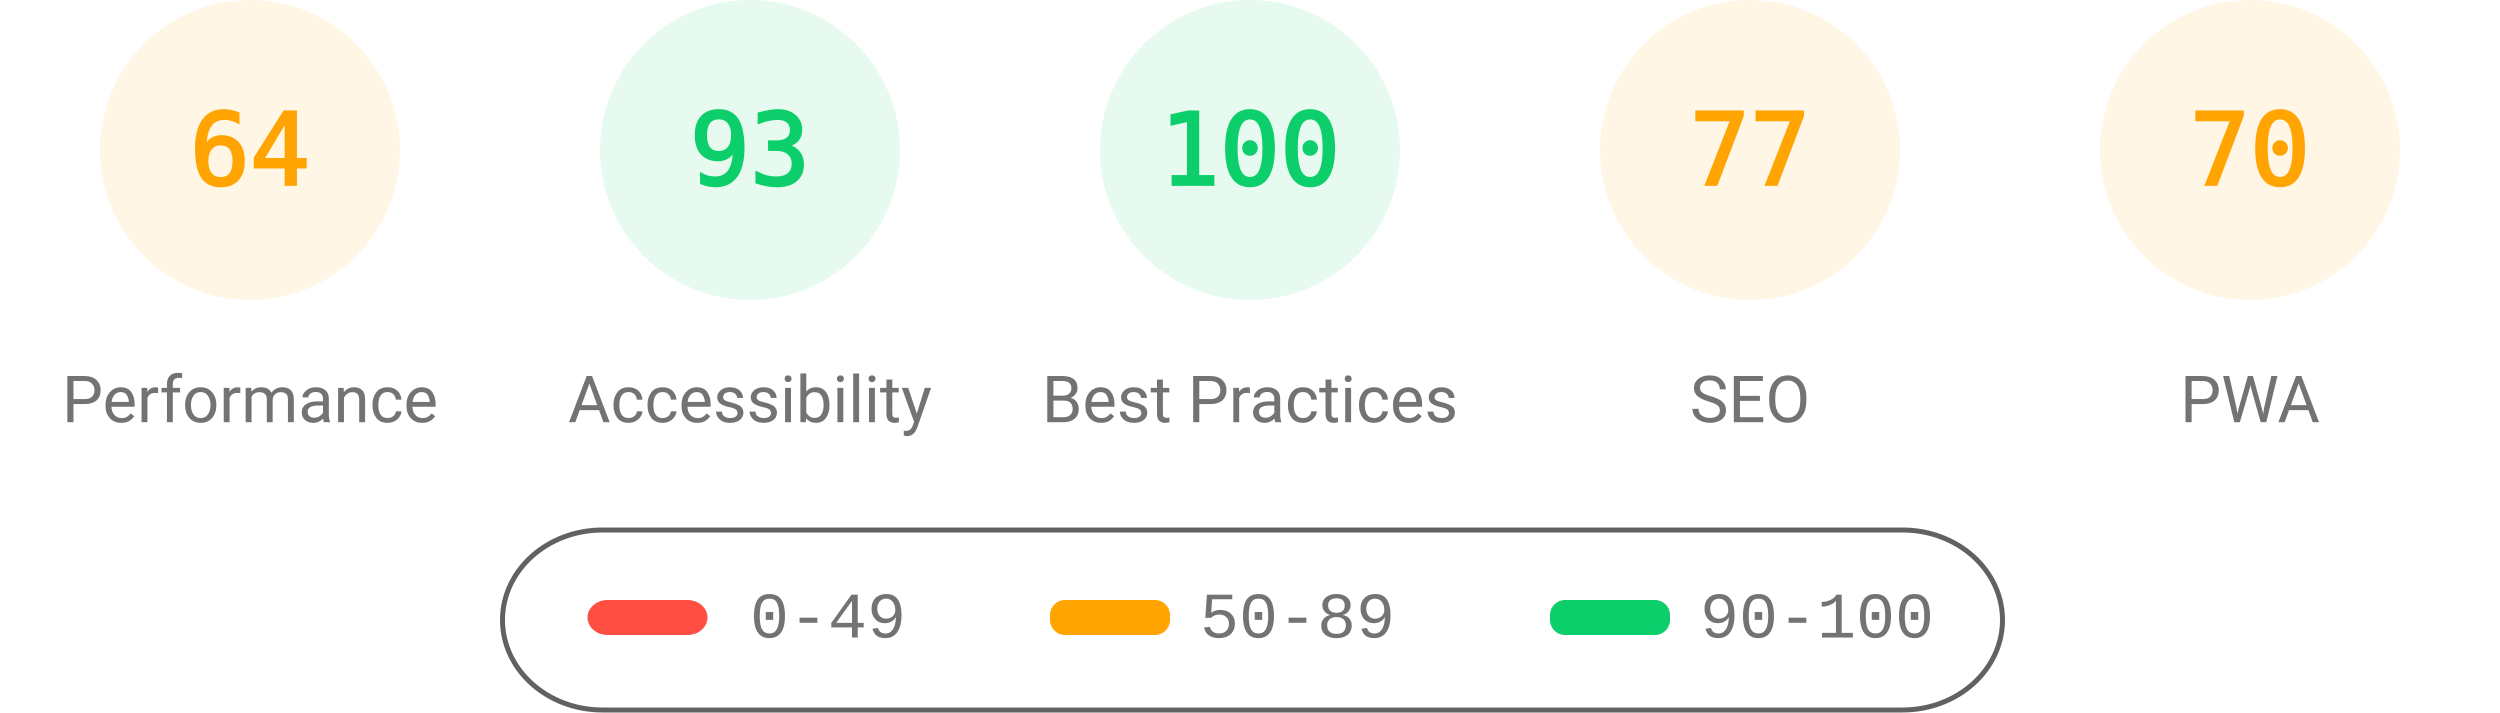
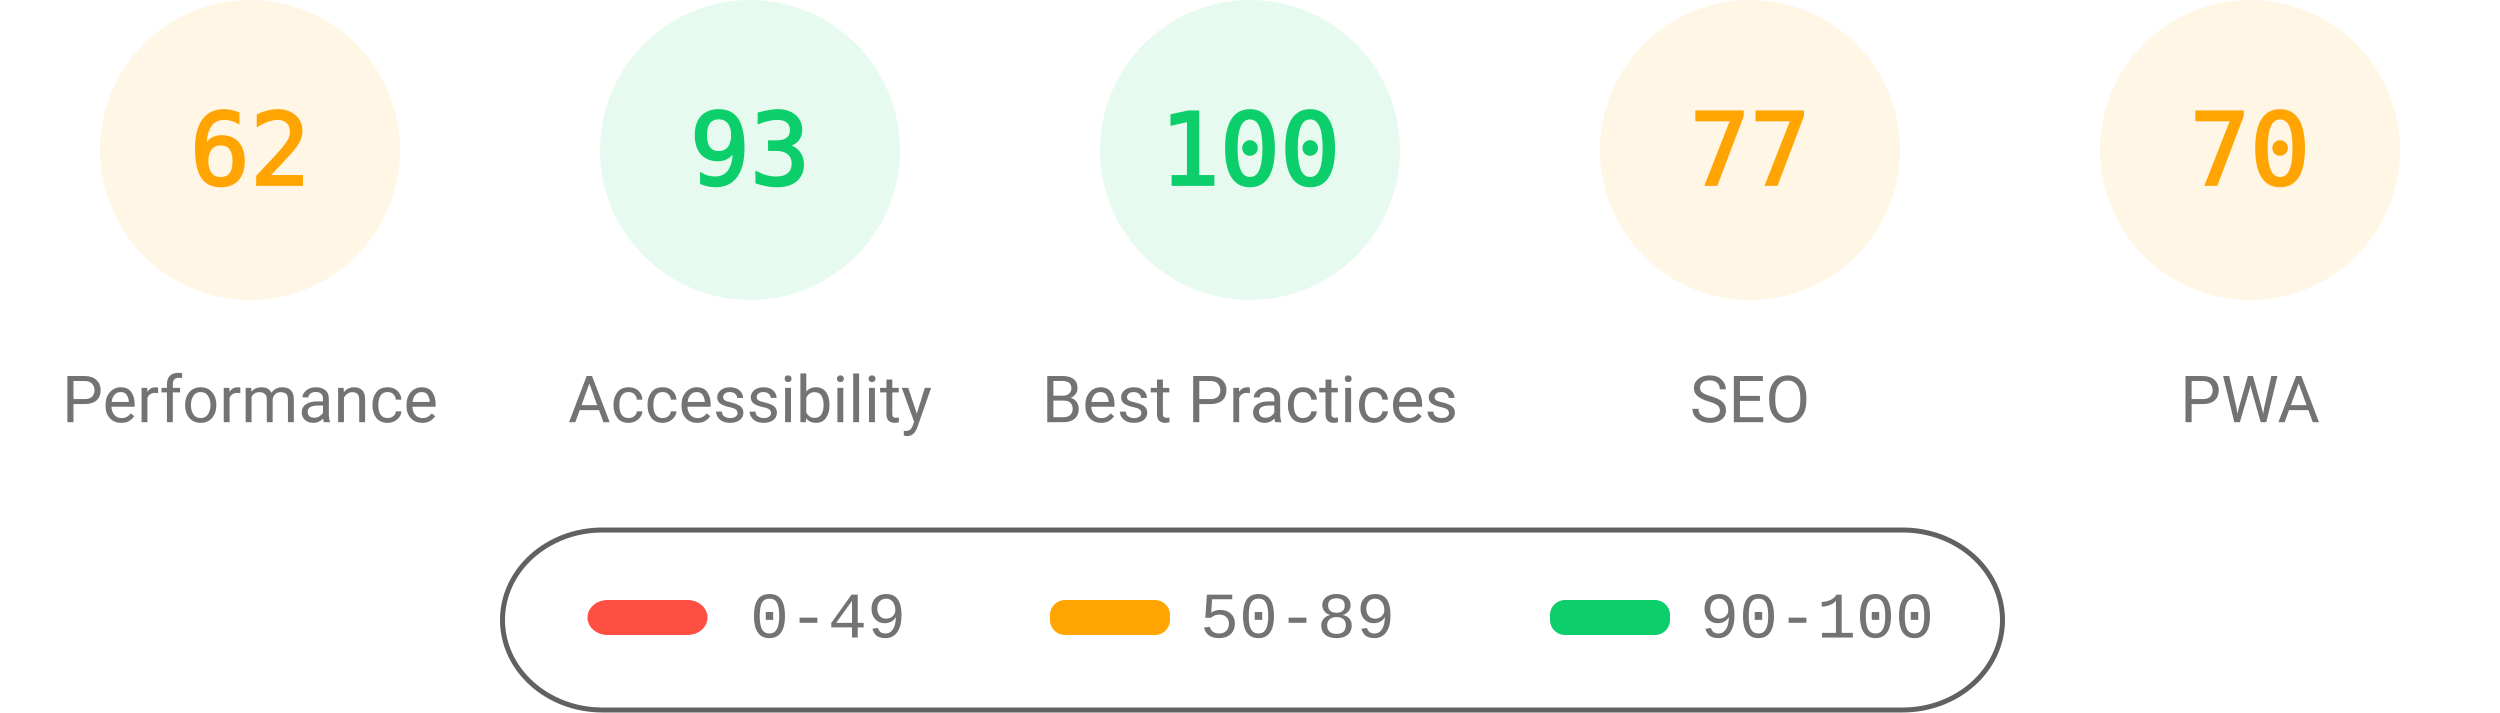
<svg xmlns="http://www.w3.org/2000/svg" fill="none" width="1000" height="285">
  <style>.gauge-base{opacity:.1}.gauge-arc{fill:none;animation-delay:250ms;stroke-linecap:round;transform:rotate(-90deg);transform-origin:100px 60px;animation:load-gauge 1s ease forwards}.guage-text{font-size:40px;font-family:monospace;text-align:center}.guage-red{color:#ff4e42;fill:#ff4e42;stroke:#ff4e42}.guage-orange{color:#ffa400;fill:#ffa400;stroke:#ffa400}.guage-green{color:#0cce6b;fill:#0cce6b;stroke:#0cce6b}.guage-undefined{color:#5c5c5c;fill:#5c5c5c;stroke:#5c5c5c}.guage-title{color:#737373;fill:#737373;stroke:none;font-size:26px;line-height:26px;font-family:Roboto,Halvetica,Arial,sans-serif}@keyframes load-gauge{from{stroke-dasharray:0 352.858}}</style>
  <svg class="guage-div guage-perf guage-orange" viewBox="0 0 200 200" width="200" height="200">
    <circle class="gauge-base" r="56" cx="100" cy="60" stroke-width="8" />
-     <circle class="gauge-arc guage-arc-1" r="56" cx="100" cy="60" stroke-width="8" style="stroke-dasharray:225.189,351.858" />
-     <text class="guage-text" x="100" y="60" alignment-baseline="central" dominant-baseline="central" text-anchor="middle">64</text>
+     <circle class="gauge-arc guage-arc-1" r="56" cx="100" cy="60" stroke-width="8" style="stroke-dasharray:218.152,351.858" />
+     <text class="guage-text" x="100" y="60" alignment-baseline="central" dominant-baseline="central" text-anchor="middle">62</text>
    <text class="guage-title" x="100" y="160" alignment-baseline="central" dominant-baseline="central" text-anchor="middle">Performance</text>
  </svg>
  <svg class="guage-div guage-acc guage-green" viewBox="0 0 200 200" width="200" height="200" x="200">
    <circle class="gauge-base" r="56" cx="100" cy="60" stroke-width="8" />
    <circle class="gauge-arc guage-arc-2" r="56" cx="100" cy="60" stroke-width="8" style="stroke-dasharray:327.228,351.858" />
    <text class="guage-text" x="100" y="60" alignment-baseline="central" dominant-baseline="central" text-anchor="middle">93</text>
    <text class="guage-title" x="100" y="160" alignment-baseline="central" dominant-baseline="central" text-anchor="middle">Accessibility</text>
  </svg>
  <svg class="guage-div guage-best guage-green" viewBox="0 0 200 200" width="200" height="200" x="400">
    <circle class="gauge-base" r="56" cx="100" cy="60" stroke-width="8" />
    <circle class="gauge-arc guage-arc-3" r="56" cx="100" cy="60" stroke-width="8" style="stroke-dasharray:351.858,351.858" />
    <text class="guage-text" x="100" y="60" alignment-baseline="central" dominant-baseline="central" text-anchor="middle">100</text>
    <text class="guage-title" x="100" y="160" alignment-baseline="central" dominant-baseline="central" text-anchor="middle">Best Practices</text>
  </svg>
  <svg class="guage-div guage-seo guage-orange" viewBox="0 0 200 200" width="200" height="200" x="600">
    <circle class="gauge-base" r="56" cx="100" cy="60" stroke-width="8" />
    <circle class="gauge-arc guage-arc-4" r="56" cx="100" cy="60" stroke-width="8" style="stroke-dasharray:270.931,351.858" />
    <text class="guage-text" x="100" y="60" alignment-baseline="central" dominant-baseline="central" text-anchor="middle">77</text>
    <text class="guage-title" x="100" y="160" alignment-baseline="central" dominant-baseline="central" text-anchor="middle">SEO</text>
  </svg>
  <svg class="guage-div guage-pwa guage-orange" viewBox="0 0 200 200" width="200" height="200" x="800">
    <circle class="gauge-base" r="56" cx="100" cy="60" stroke-width="8" />
    <circle class="gauge-arc guage-arc-4" r="56" cx="100" cy="60" stroke-width="8" style="stroke-dasharray:246.301,351.858" />
    <text class="guage-text" x="100" y="60" alignment-baseline="central" dominant-baseline="central" text-anchor="middle">70</text>
    <text class="guage-title" x="100" y="160" alignment-baseline="central" dominant-baseline="central" text-anchor="middle">PWA</text>
  </svg>
  <svg width="604" height="76" x="200" y="210">
    <path fill="none" id="canvas_background" d="M-1-1h604v80H-1z" />
    <rect fill-opacity="0" stroke="#616161" stroke-width="2" rx="40" id="svg_2" height="72" width="600" y="2" x="1" fill="#000" />
    <rect stroke="#000" rx="8" id="svg_3" height="14" width="48" y="30" x="35" stroke-opacity="null" stroke-width="0" fill="#ff4e42" />
    <rect stroke="#000" rx="6" id="svg_4" height="14" width="48" y="30" x="220" stroke-opacity="null" stroke-width="0" fill="#ffa400" />
    <rect stroke="#000" rx="6" id="svg_5" height="14" width="48" y="30" x="420" stroke-opacity="null" stroke-width="0" fill="#0cce6b" />
    <text xml:space="preserve" text-anchor="start" font-family="'Courier New', Courier, monospace" font-size="26" id="svg_6" y="45" x="100" stroke-opacity="null" stroke-width="0" stroke="#000" fill="#737373">0-49</text>
    <text xml:space="preserve" text-anchor="start" font-family="'Courier New', Courier, monospace" font-size="26" id="svg_7" y="45" x="280" stroke-opacity="null" stroke-width="0" stroke="#000" fill="#737373">50-89</text>
    <text xml:space="preserve" text-anchor="start" font-family="'Courier New', Courier, monospace" font-size="26" id="svg_8" y="45" x="480" stroke-opacity="null" stroke-width="0" stroke="#000" fill="#737373">90-100</text>
  </svg>
</svg>
